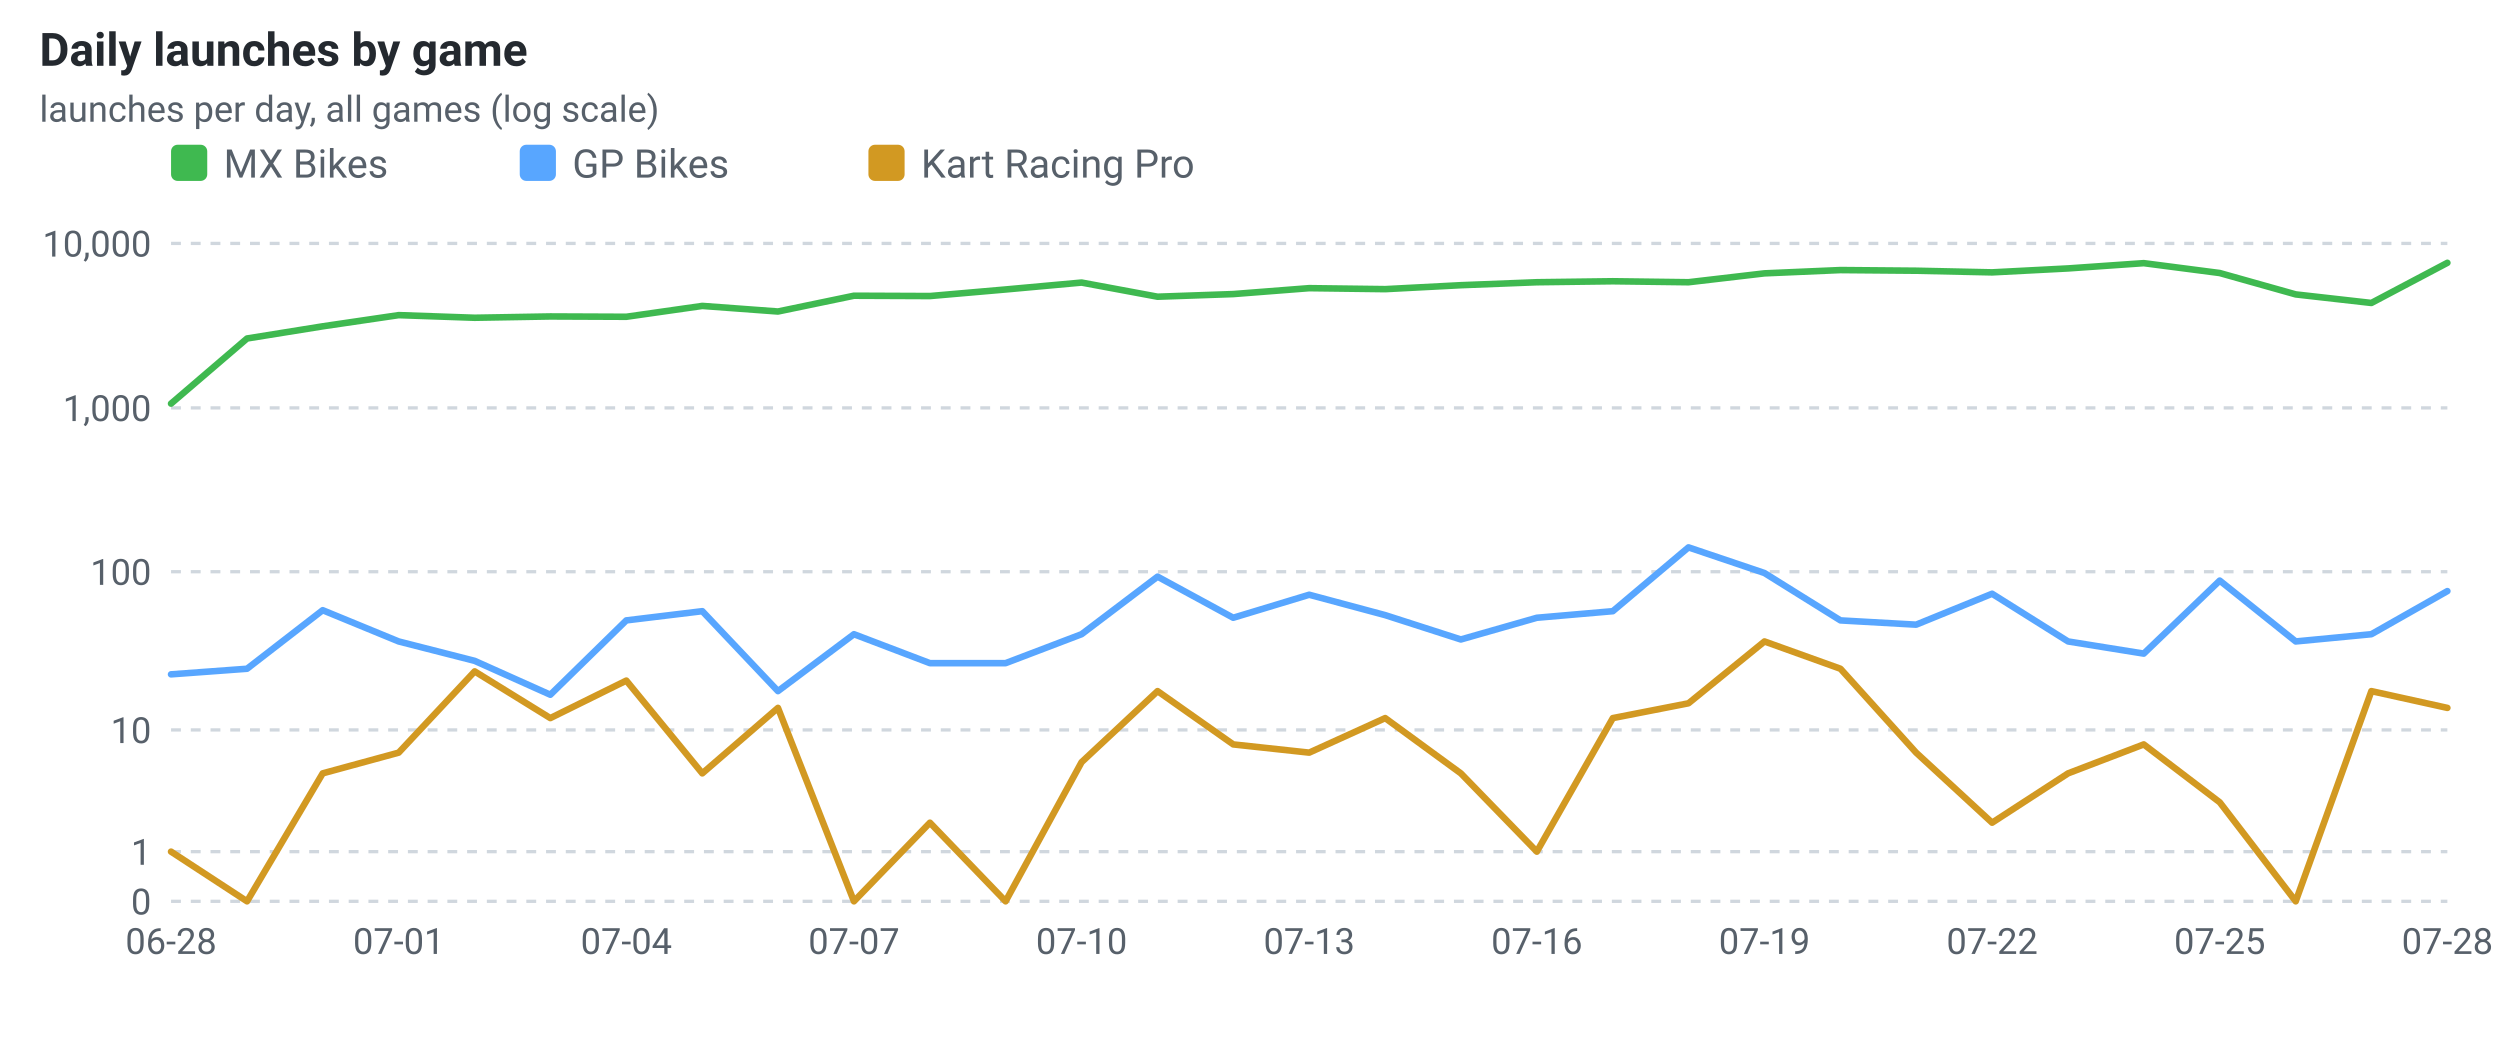
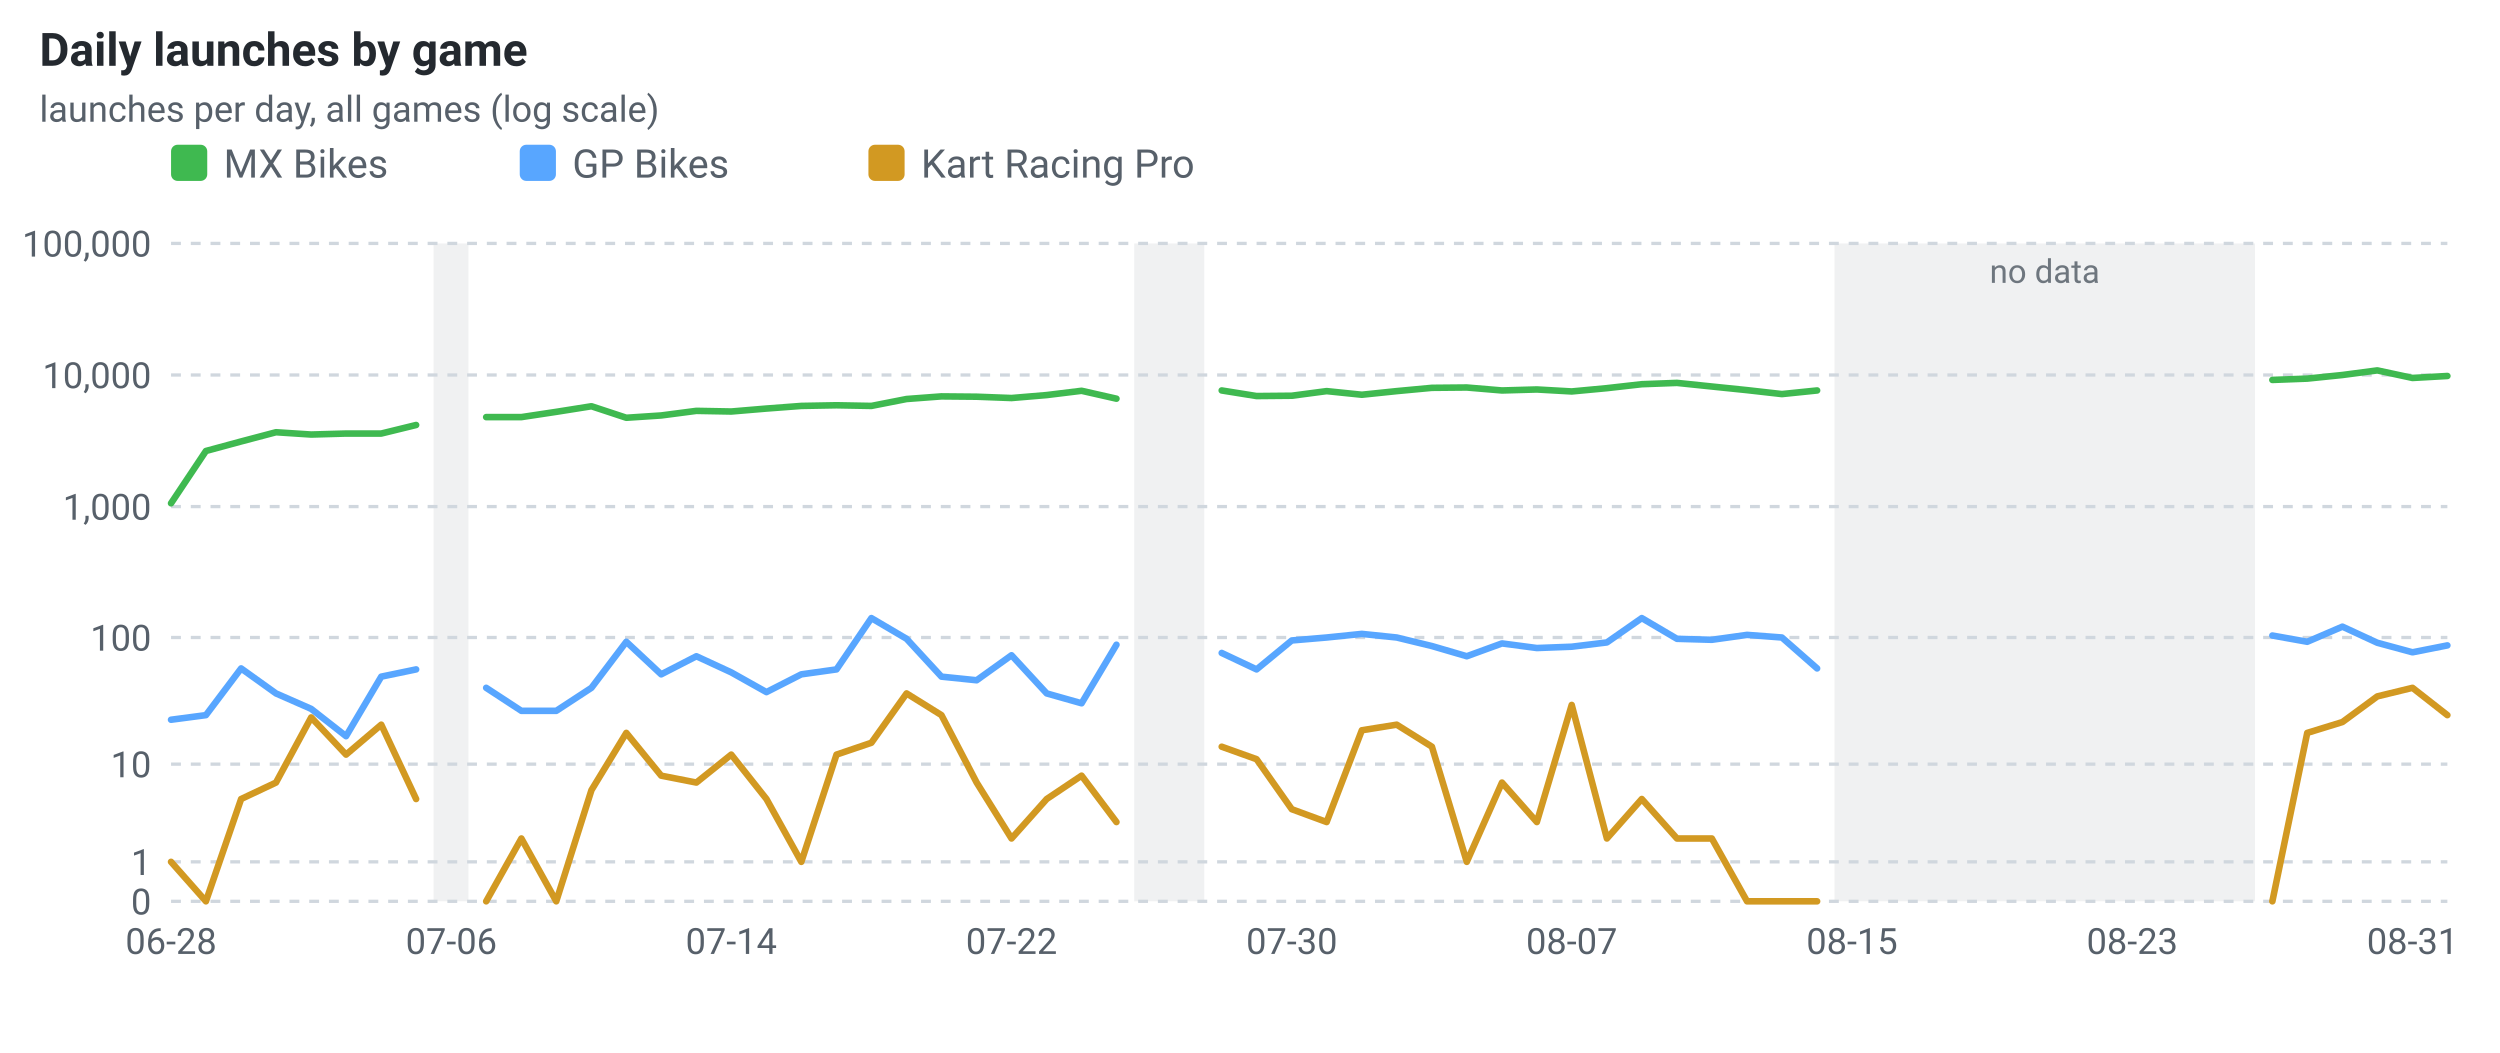
<svg xmlns="http://www.w3.org/2000/svg" width="760" height="320" viewBox="0 0 760 320" role="img">
  <style>
  text{font-family:-apple-system,BlinkMacSystemFont,'Segoe UI',Roboto,Helvetica,Arial,sans-serif}
  .grid{stroke:#d0d7de;stroke-width:1}
  .axis{stroke:#57606a;stroke-width:1}
  .lbl{fill:#57606a;font-size:12px}
  .val{fill:#24292f;font-size:12px;font-weight:600}
  .title{fill:#24292f;font-size:14px;font-weight:700}
  .sub{fill:#57606a;font-size:11px}
+   .gap{fill:#57606a;opacity:.09}
+   .gaplbl{fill:#57606a;font-size:10px;opacity:.85}
  @media (prefers-color-scheme: dark){
    .grid{stroke:#30363d}
    .axis{stroke:#8b949e}
    .lbl{fill:#8b949e}
    .val{fill:#e6edf3}
    .title{fill:#e6edf3}
    .sub{fill:#8b949e}
+     .gap{fill:#8b949e;opacity:.13}
+     .gaplbl{fill:#8b949e}
  }
</style>
  <text x="12" y="20" class="title">Daily launches by game</text>
  <text x="12" y="37" class="sub">launches per day, all games (log scale)</text>
+   <rect x="131.8" y="74" width="10.6" height="200" class="gap" />
+   <rect x="344.8" y="74" width="21.3" height="200" class="gap" />
+   <rect x="557.7" y="74" width="127.8" height="200" class="gap" />
+   <text x="621.6" y="86" class="gaplbl" text-anchor="middle">no data</text>
  <line x1="52" y1="274.0" x2="744" y2="274.0" class="grid" stroke-dasharray="3 3" />
  <text x="46" y="278.0" class="sub" text-anchor="end">0</text>
-   <line x1="52" y1="258.9" x2="744" y2="258.9" class="grid" stroke-dasharray="3 3" />
-   <text x="46" y="262.9" class="sub" text-anchor="end">1</text>
-   <line x1="52" y1="221.9" x2="744" y2="221.9" class="grid" stroke-dasharray="3 3" />
-   <text x="46" y="225.9" class="sub" text-anchor="end">10</text>
-   <line x1="52" y1="173.8" x2="744" y2="173.8" class="grid" stroke-dasharray="3 3" />
-   <text x="46" y="177.8" class="sub" text-anchor="end">100</text>
-   <line x1="52" y1="124.0" x2="744" y2="124.0" class="grid" stroke-dasharray="3 3" />
-   <text x="46" y="128.0" class="sub" text-anchor="end">1,000</text>
+   <line x1="52" y1="262.0" x2="744" y2="262.0" class="grid" stroke-dasharray="3 3" />
+   <text x="46" y="266.0" class="sub" text-anchor="end">1</text>
+   <line x1="52" y1="232.3" x2="744" y2="232.3" class="grid" stroke-dasharray="3 3" />
+   <text x="46" y="236.3" class="sub" text-anchor="end">10</text>
+   <line x1="52" y1="193.8" x2="744" y2="193.8" class="grid" stroke-dasharray="3 3" />
+   <text x="46" y="197.8" class="sub" text-anchor="end">100</text>
+   <line x1="52" y1="154.0" x2="744" y2="154.0" class="grid" stroke-dasharray="3 3" />
+   <text x="46" y="158.0" class="sub" text-anchor="end">1,000</text>
+   <line x1="52" y1="114.0" x2="744" y2="114.0" class="grid" stroke-dasharray="3 3" />
+   <text x="46" y="118.0" class="sub" text-anchor="end">10,000</text>
  <line x1="52" y1="74.0" x2="744" y2="74.0" class="grid" stroke-dasharray="3 3" />
-   <text x="46" y="78.0" class="sub" text-anchor="end">10,000</text>
+   <text x="46" y="78.0" class="sub" text-anchor="end">100,000</text>
  <text x="52.0" y="290" class="sub" text-anchor="middle">06-28</text>
-   <text x="121.2" y="290" class="sub" text-anchor="middle">07-01</text>
-   <text x="190.4" y="290" class="sub" text-anchor="middle">07-04</text>
-   <text x="259.6" y="290" class="sub" text-anchor="middle">07-07</text>
-   <text x="328.8" y="290" class="sub" text-anchor="middle">07-10</text>
-   <text x="398.0" y="290" class="sub" text-anchor="middle">07-13</text>
-   <text x="467.2" y="290" class="sub" text-anchor="middle">07-16</text>
-   <text x="536.4" y="290" class="sub" text-anchor="middle">07-19</text>
-   <text x="605.6" y="290" class="sub" text-anchor="middle">07-22</text>
-   <text x="674.8" y="290" class="sub" text-anchor="middle">07-25</text>
-   <text x="744.0" y="290" class="sub" text-anchor="middle">07-28</text>
-   <polyline points="52.0,122.7 75.1,102.9 98.1,99.2 121.2,95.8 144.3,96.6 167.3,96.2 190.4,96.3 213.5,93.0 236.5,94.7 259.6,89.9 282.7,90.0 305.7,88.0 328.8,85.9 351.9,90.2 374.9,89.4 398.0,87.6 421.1,87.9 444.1,86.7 467.2,85.8 490.3,85.5 513.3,85.8 536.4,83.1 559.5,82.1 582.5,82.3 605.6,82.8 628.7,81.6 651.7,80.0 674.8,83.0 697.9,89.5 720.9,92.1 744.0,79.9" fill="none" stroke="#3fb950" stroke-width="2" stroke-linejoin="round" stroke-linecap="round" />
-   <polyline points="52.0,205.0 75.1,203.3 98.1,185.5 121.2,195.0 144.3,200.9 167.3,211.2 190.4,188.6 213.5,185.8 236.5,210.1 259.6,192.8 282.7,201.6 305.7,201.6 328.8,192.8 351.9,175.3 374.9,187.8 398.0,180.8 421.1,187.0 444.1,194.4 467.2,187.8 490.3,185.8 513.3,166.4 536.4,174.2 559.5,188.6 582.5,189.9 605.6,180.5 628.7,195.0 651.7,198.7 674.8,176.5 697.9,195.0 720.9,192.8 744.0,179.7" fill="none" stroke="#58a6ff" stroke-width="2" stroke-linejoin="round" stroke-linecap="round" />
-   <polyline points="52.0,258.9 75.1,274.0 98.1,235.1 121.2,228.8 144.3,204.1 167.3,218.3 190.4,206.9 213.5,235.1 236.5,215.2 259.6,274.0 282.7,250.1 305.7,274.0 328.8,231.7 351.9,210.1 374.9,226.3 398.0,228.8 421.1,218.3 444.1,235.1 467.2,258.9 490.3,218.3 513.3,213.8 536.4,195.0 559.5,203.3 582.5,228.8 605.6,250.1 628.7,235.1 651.7,226.3 674.8,243.9 697.9,274.0 720.9,210.1 744.0,215.2" fill="none" stroke="#d29922" stroke-width="2" stroke-linejoin="round" stroke-linecap="round" />
+   <text x="137.2" y="290" class="sub" text-anchor="middle">07-06</text>
+   <text x="222.3" y="290" class="sub" text-anchor="middle">07-14</text>
+   <text x="307.5" y="290" class="sub" text-anchor="middle">07-22</text>
+   <text x="392.7" y="290" class="sub" text-anchor="middle">07-30</text>
+   <text x="477.8" y="290" class="sub" text-anchor="middle">08-07</text>
+   <text x="563.0" y="290" class="sub" text-anchor="middle">08-15</text>
+   <text x="648.2" y="290" class="sub" text-anchor="middle">08-23</text>
+   <text x="733.4" y="290" class="sub" text-anchor="middle">08-31</text>
+   <polyline points="52.0,153.0 62.6,137.1 73.3,134.2 83.9,131.4 94.6,132.1 105.2,131.8 115.9,131.8 126.5,129.2" fill="none" stroke="#3fb950" stroke-width="2" stroke-linejoin="round" stroke-linecap="round" />
+   <polyline points="147.8,126.8 158.5,126.8 169.1,125.2 179.8,123.5 190.4,127.0 201.0,126.3 211.7,124.9 222.3,125.1 233.0,124.2 243.6,123.4 254.3,123.2 264.9,123.4 275.6,121.3 286.2,120.5 296.9,120.6 307.5,121.0 318.2,120.1 328.8,118.8 339.4,121.2" fill="none" stroke="#3fb950" stroke-width="2" stroke-linejoin="round" stroke-linecap="round" />
+   <polyline points="371.4,118.7 382.0,120.4 392.7,120.3 403.3,118.9 414.0,120.0 424.6,118.9 435.3,117.9 445.9,117.8 456.6,118.7 467.2,118.4 477.8,119.0 488.5,118.0 499.1,116.8 509.8,116.4 520.4,117.5 531.1,118.6 541.7,119.8 552.4,118.7" fill="none" stroke="#3fb950" stroke-width="2" stroke-linejoin="round" stroke-linecap="round" />
+   <polyline points="690.8,115.5 701.4,115.1 712.1,114.0 722.7,112.6 733.4,114.9 744.0,114.3" fill="none" stroke="#3fb950" stroke-width="2" stroke-linejoin="round" stroke-linecap="round" />
+   <polyline points="52.0,218.8 62.6,217.4 73.3,203.2 83.9,210.8 94.6,215.5 105.2,223.8 115.9,205.7 126.5,203.5" fill="none" stroke="#58a6ff" stroke-width="2" stroke-linejoin="round" stroke-linecap="round" />
+   <polyline points="147.8,209.1 158.5,216.1 169.1,216.1 179.8,209.1 190.4,195.1 201.0,205.0 211.7,199.5 222.3,204.4 233.0,210.4 243.6,205.0 254.3,203.5 264.9,187.9 275.6,194.2 286.2,205.7 296.9,206.8 307.5,199.2 318.2,210.8 328.8,213.8 339.4,196.0" fill="none" stroke="#58a6ff" stroke-width="2" stroke-linejoin="round" stroke-linecap="round" />
+   <polyline points="371.4,198.5 382.0,203.5 392.7,194.7 403.3,193.8 414.0,192.7 424.6,193.8 435.3,196.4 445.9,199.5 456.6,195.6 467.2,197.0 477.8,196.6 488.5,195.3 499.1,187.9 509.8,194.2 520.4,194.5 531.1,193.0 541.7,193.8 552.4,203.2" fill="none" stroke="#58a6ff" stroke-width="2" stroke-linejoin="round" stroke-linecap="round" />
+   <polyline points="690.8,193.2 701.4,195.1 712.1,190.5 722.7,195.4 733.4,198.3 744.0,196.2" fill="none" stroke="#58a6ff" stroke-width="2" stroke-linejoin="round" stroke-linecap="round" />
+   <polyline points="52.0,262.0 62.6,274.0 73.3,242.9 83.9,237.9 94.6,218.1 105.2,229.4 115.9,220.3 126.5,242.9" fill="none" stroke="#d29922" stroke-width="2" stroke-linejoin="round" stroke-linecap="round" />
+   <polyline points="147.8,274.0 158.5,254.9 169.1,274.0 179.8,240.2 190.4,222.8 201.0,235.8 211.7,237.9 222.3,229.4 233.0,242.9 243.6,262.0 254.3,229.4 264.9,225.8 275.6,210.8 286.2,217.4 296.9,237.9 307.5,254.9 318.2,242.9 328.8,235.8 339.4,249.9" fill="none" stroke="#d29922" stroke-width="2" stroke-linejoin="round" stroke-linecap="round" />
+   <polyline points="371.4,227.0 382.0,230.8 392.7,246.0 403.3,249.9 414.0,222.0 424.6,220.3 435.3,227.0 445.9,262.0 456.6,237.9 467.2,249.9 477.8,214.3 488.5,254.9 499.1,242.9 509.8,254.9 520.4,254.9 531.1,274.0 541.7,274.0 552.4,274.0" fill="none" stroke="#d29922" stroke-width="2" stroke-linejoin="round" stroke-linecap="round" />
+   <polyline points="690.8,274.0 701.4,222.8 712.1,219.5 722.7,211.7 733.4,209.1 744.0,217.4" fill="none" stroke="#d29922" stroke-width="2" stroke-linejoin="round" stroke-linecap="round" />
  <rect x="52" y="44" width="11" height="11" rx="2" fill="#3fb950" />
  <text x="68" y="54" class="lbl">MX Bikes</text>
  <rect x="158" y="44" width="11" height="11" rx="2" fill="#58a6ff" />
  <text x="174" y="54" class="lbl">GP Bikes</text>
  <rect x="264" y="44" width="11" height="11" rx="2" fill="#d29922" />
  <text x="280" y="54" class="lbl">Kart Racing Pro</text>
</svg>
